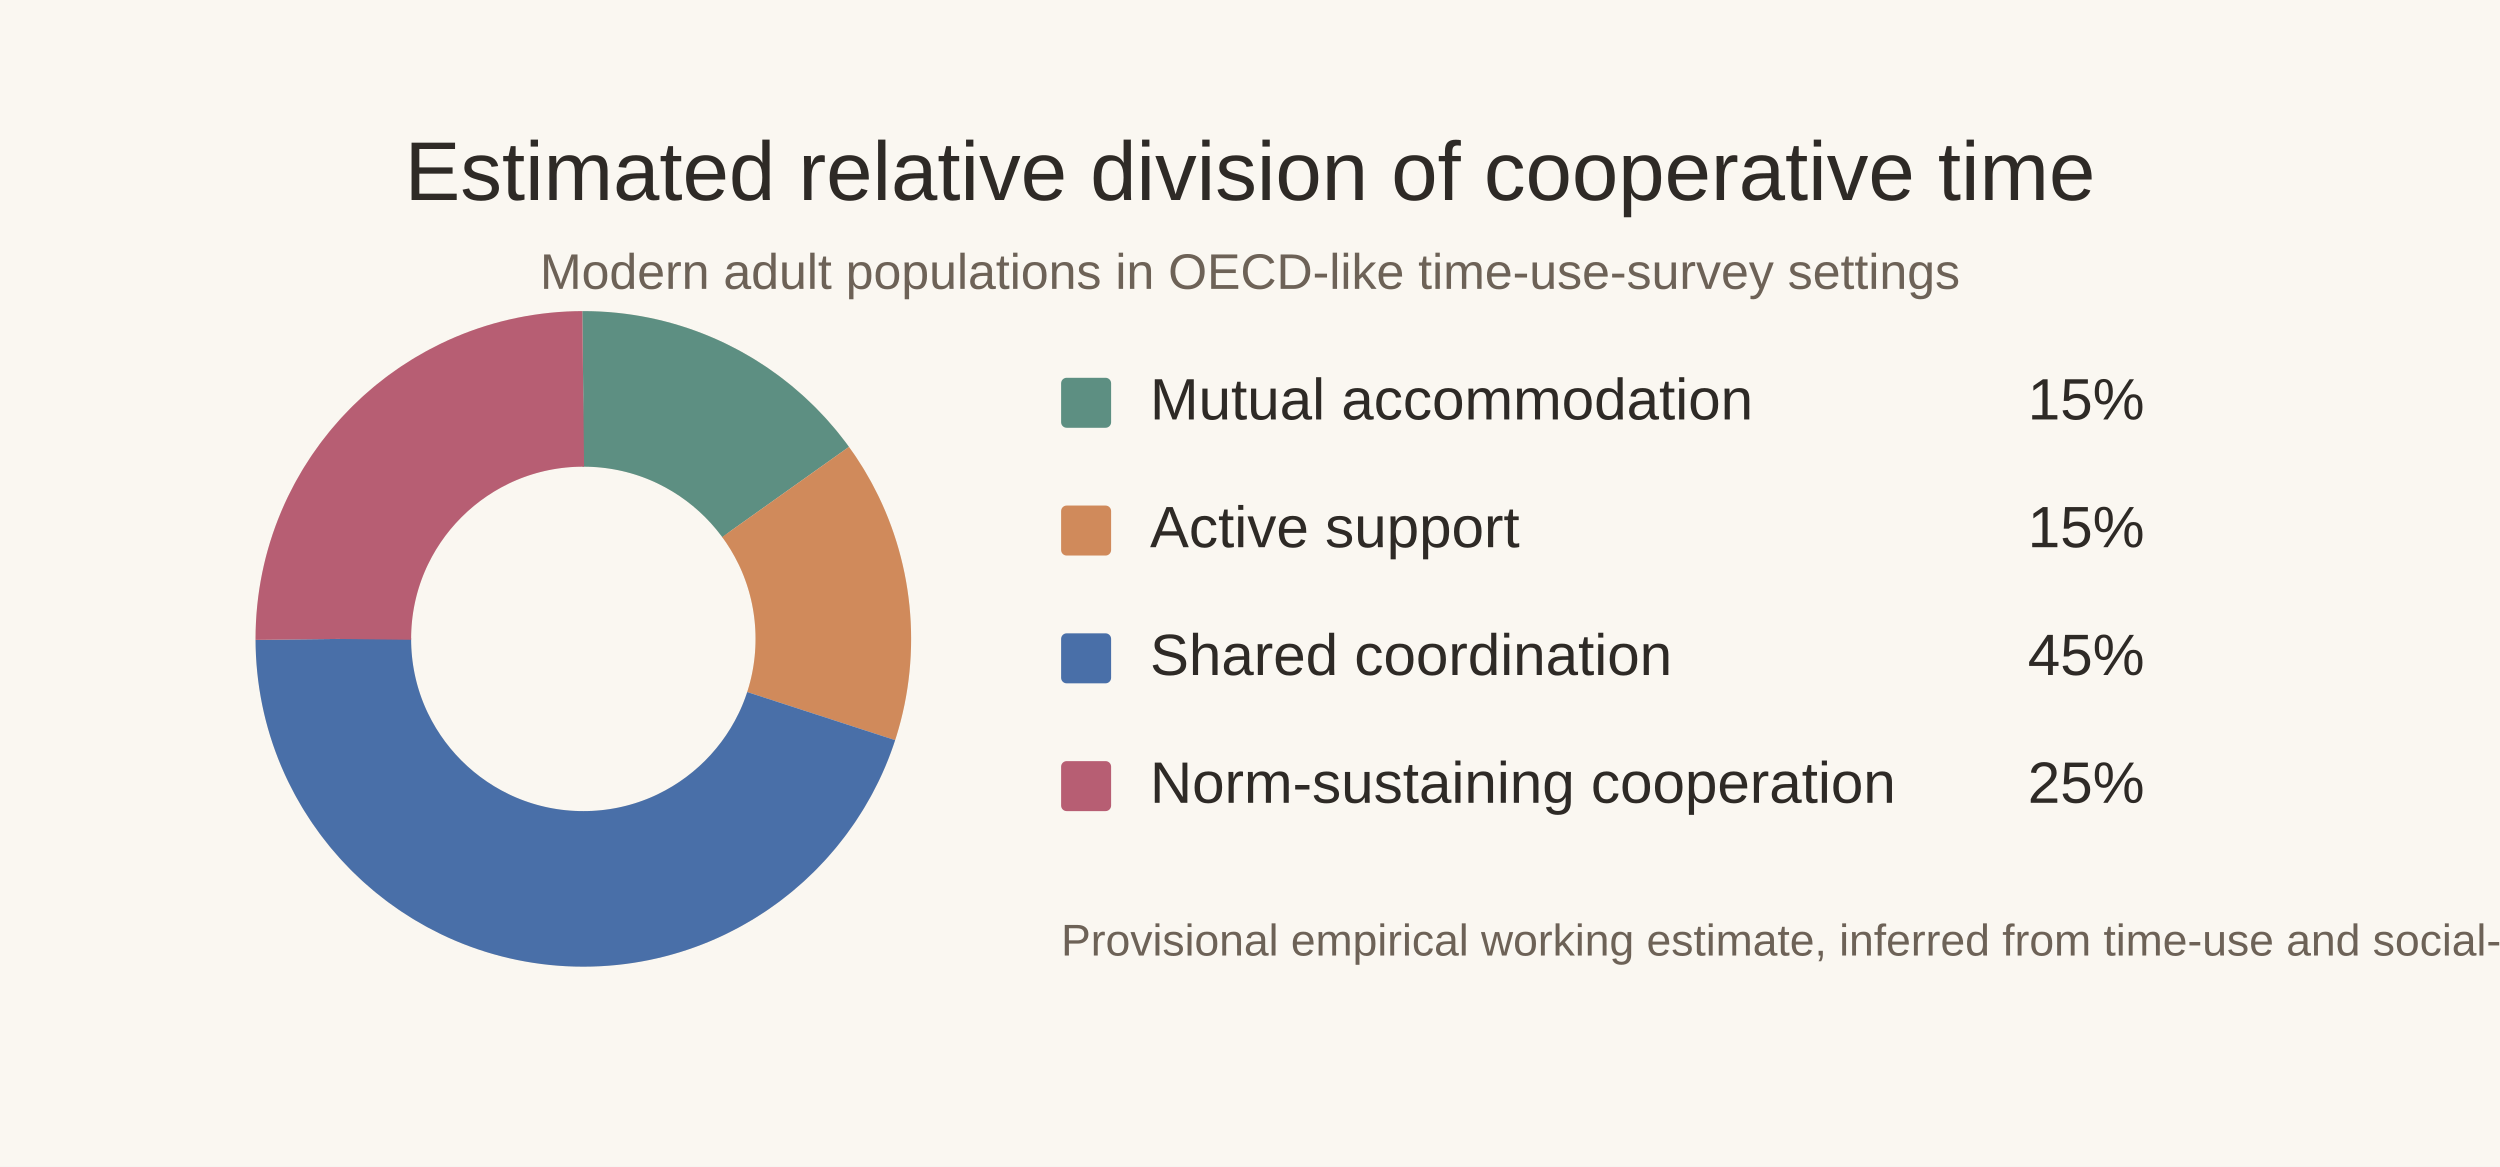
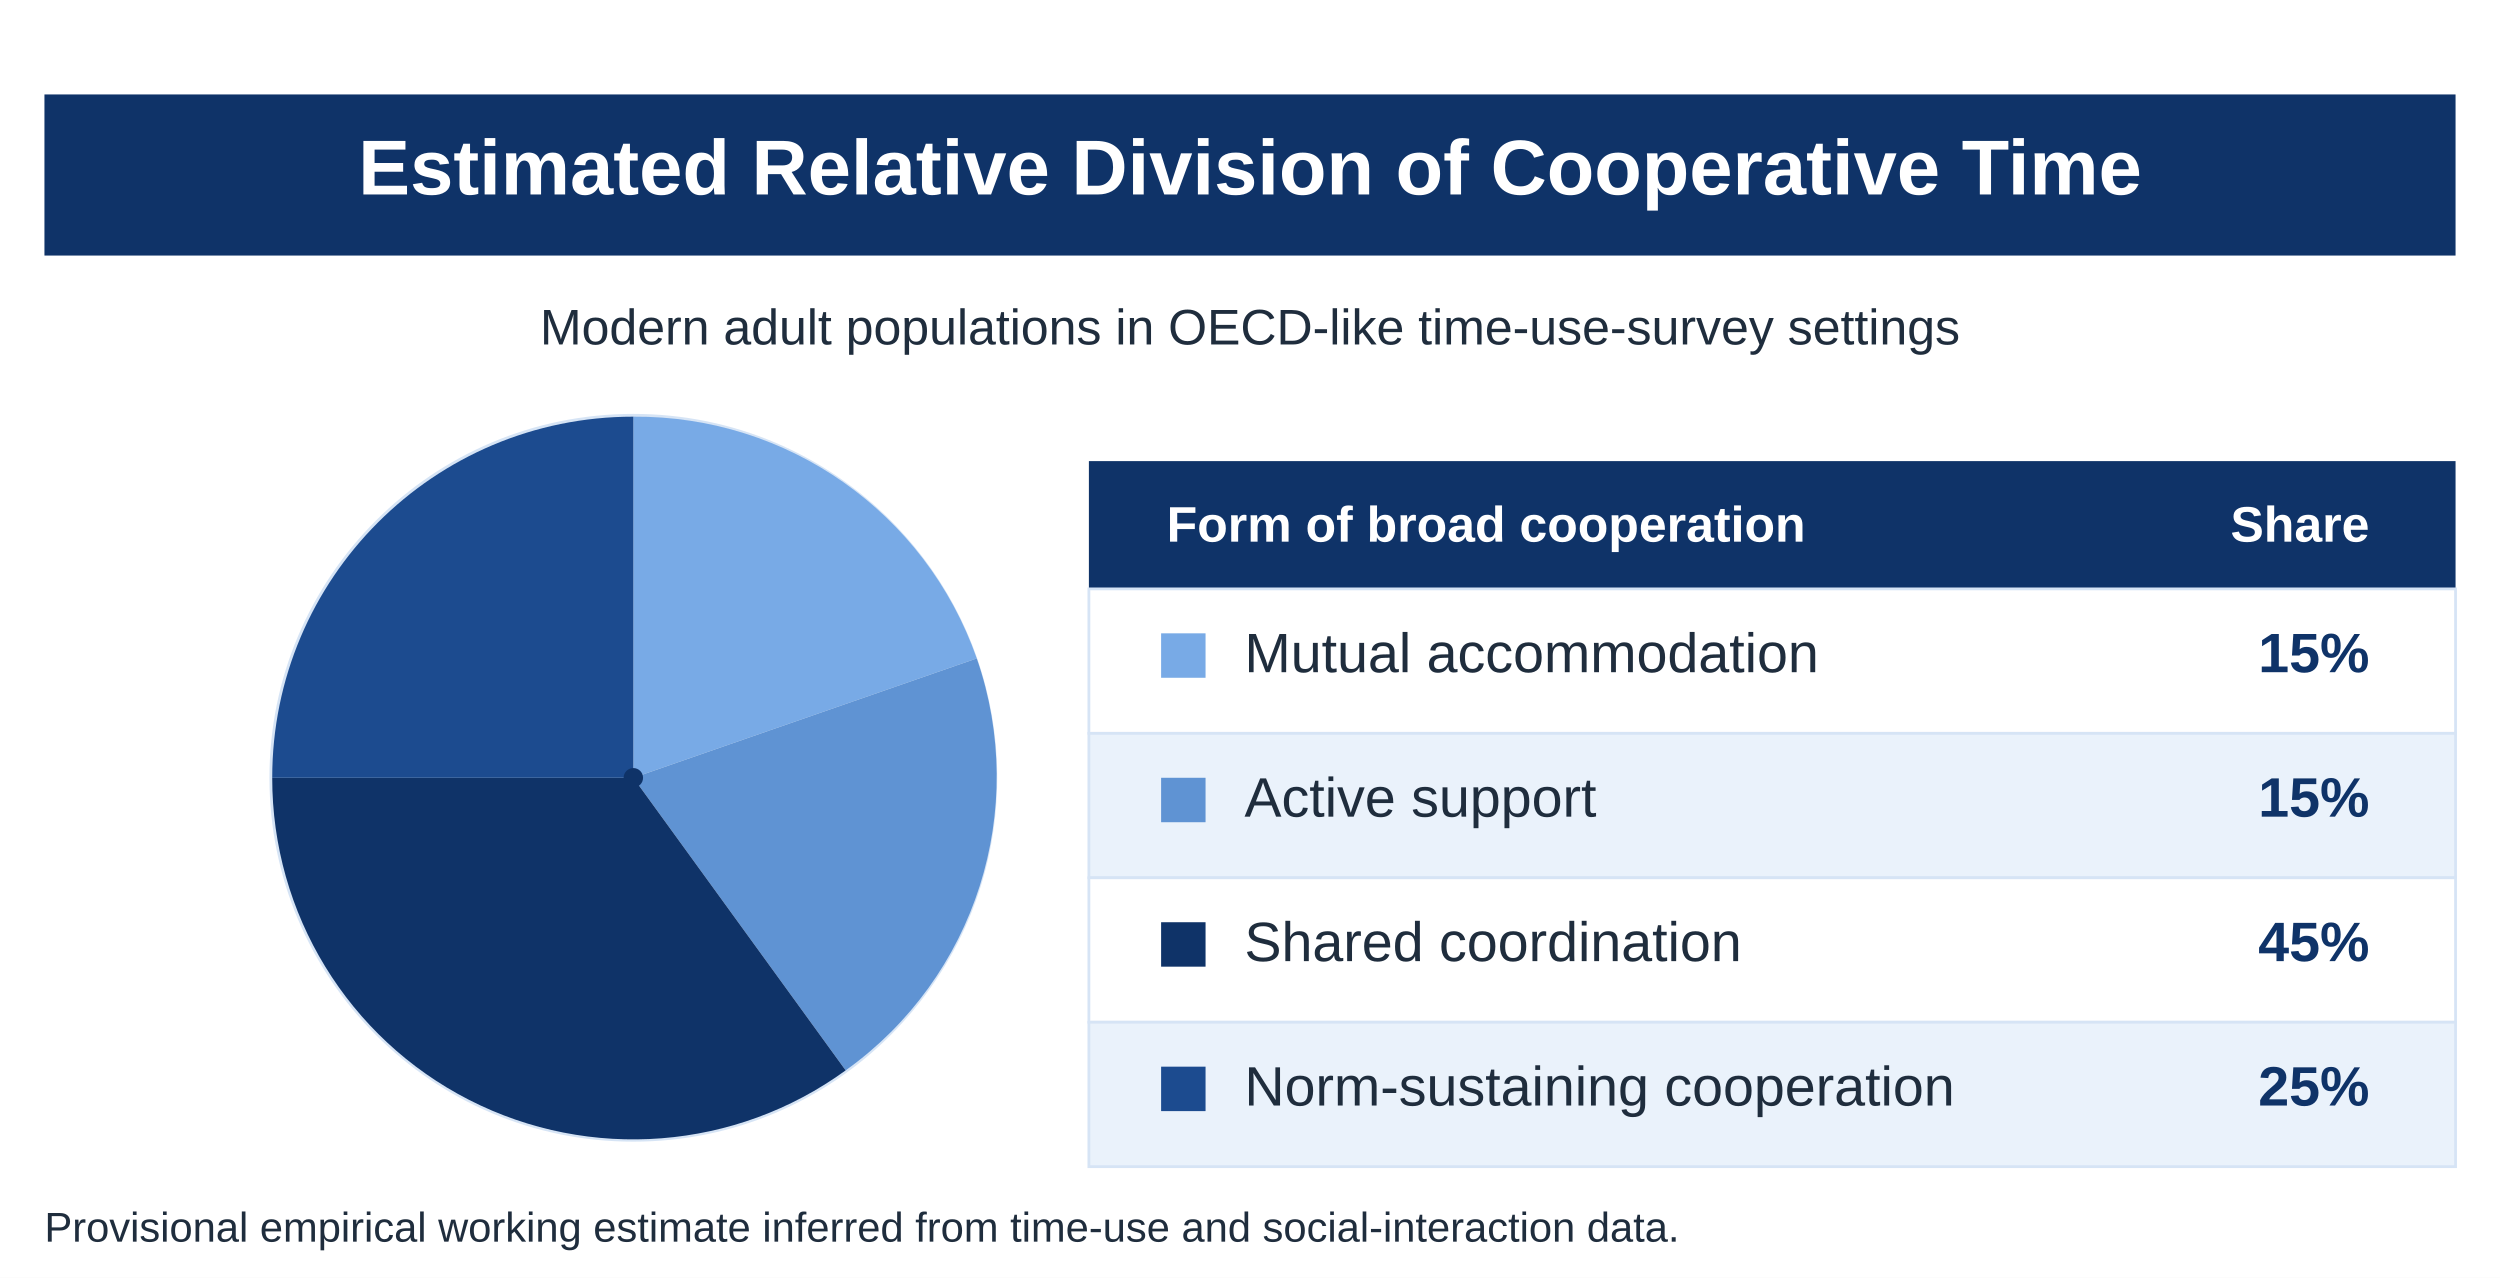
- <svg xmlns="http://www.w3.org/2000/svg" width="900" height="420" viewBox="0 0 900 420" fill="none" role="img" aria-labelledby="title desc">
-   <rect width="900" height="420" fill="#FAF7F1" />
-   <circle cx="210" cy="230" r="90" fill="none" stroke="#E8E1D4" stroke-width="56" />
-   <g transform="rotate(-90 210 230)">
-     <circle cx="210" cy="230" r="90" fill="none" stroke="#5D8F82" stroke-width="56" stroke-dasharray="84.82 480.67" stroke-linecap="butt" />
-     <circle cx="210" cy="230" r="90" fill="none" stroke="#D08A5B" stroke-width="56" stroke-dasharray="84.82 480.67" stroke-dashoffset="-84.82" stroke-linecap="butt" />
-     <circle cx="210" cy="230" r="90" fill="none" stroke="#496FA8" stroke-width="56" stroke-dasharray="254.47 311.02" stroke-dashoffset="-169.64" stroke-linecap="butt" />
-     <circle cx="210" cy="230" r="90" fill="none" stroke="#B75E73" stroke-width="56" stroke-dasharray="141.37 424.12" stroke-dashoffset="-424.11" stroke-linecap="butt" />
-   </g>
-   <circle cx="210" cy="230" r="58" fill="#FAF7F1" />
-   <text x="450" y="72" text-anchor="middle" font-family="Arial, sans-serif" font-size="30" fill="#2E2A26">Estimated relative division of cooperative time</text>
-   <text x="450" y="104" text-anchor="middle" font-family="Arial, sans-serif" font-size="18" fill="#6D6257">Modern adult populations in OECD-like time-use-survey settings</text>
-   <rect x="382" y="136" width="18" height="18" rx="2" fill="#5D8F82" />
-   <text x="414" y="151" font-family="Arial, sans-serif" font-size="21" fill="#2E2A26">Mutual accommodation</text>
-   <text x="730" y="151" font-family="Arial, sans-serif" font-size="21" fill="#2E2A26">15%</text>
-   <rect x="382" y="182" width="18" height="18" rx="2" fill="#D08A5B" />
-   <text x="414" y="197" font-family="Arial, sans-serif" font-size="21" fill="#2E2A26">Active support</text>
-   <text x="730" y="197" font-family="Arial, sans-serif" font-size="21" fill="#2E2A26">15%</text>
-   <rect x="382" y="228" width="18" height="18" rx="2" fill="#496FA8" />
-   <text x="414" y="243" font-family="Arial, sans-serif" font-size="21" fill="#2E2A26">Shared coordination</text>
-   <text x="730" y="243" font-family="Arial, sans-serif" font-size="21" fill="#2E2A26">45%</text>
-   <rect x="382" y="274" width="18" height="18" rx="2" fill="#B75E73" />
-   <text x="414" y="289" font-family="Arial, sans-serif" font-size="21" fill="#2E2A26">Norm-sustaining cooperation</text>
-   <text x="730" y="289" font-family="Arial, sans-serif" font-size="21" fill="#2E2A26">25%</text>
-   <text x="382" y="344" font-family="Arial, sans-serif" font-size="16" fill="#6D6257">Provisional empirical working estimate, inferred from time-use and social-interaction data.</text>
+ <svg xmlns="http://www.w3.org/2000/svg" width="900" height="460" viewBox="0 0 900 460" fill="none" role="img" aria-labelledby="title desc">
+   <rect width="900" height="460" fill="#FFFFFF" />
+   <rect x="16" y="34" width="868" height="58" fill="#0F3368" />
+   <text x="450" y="70" text-anchor="middle" font-family="Arial, Helvetica, sans-serif" font-size="28" font-weight="700" fill="#FFFFFF">Estimated Relative Division of Cooperative Time</text>
+   <text x="450" y="124" text-anchor="middle" font-family="Arial, Helvetica, sans-serif" font-size="18" fill="#1F2D3D">Modern adult populations in OECD-like time-use-survey settings</text>
+   <circle cx="228" cy="280" r="130" fill="#EAF2FB" stroke="#D6E4F5" stroke-width="2" />
+   <path d="M228 280 L228 150 A130 130 0 0 1 351.634 237.023 Z" fill="#78AAE6" />
+   <path d="M228 280 L351.634 237.023 A130 130 0 0 1 304.435 385.337 Z" fill="#5F93D3" />
+   <path d="M228 280 L304.435 385.337 A130 130 0 0 1 98 280 Z" fill="#0F3368" />
+   <path d="M228 280 L98 280 A130 130 0 0 1 228 150 Z" fill="#1C4B8F" />
+   <circle cx="228" cy="280" r="3.5" fill="#0F3368" />
+   <rect x="392" y="166" width="492" height="46" fill="#0F3368" />
+   <text x="420" y="195" font-family="Arial, Helvetica, sans-serif" font-size="18" font-weight="700" fill="#FFFFFF">Form of broad cooperation</text>
+   <text x="853" y="195" text-anchor="end" font-family="Arial, Helvetica, sans-serif" font-size="18" font-weight="700" fill="#FFFFFF">Share</text>
+   <rect x="392" y="212" width="492" height="52" fill="#FFFFFF" stroke="#D6E4F5" />
+   <rect x="392" y="264" width="492" height="52" fill="#EAF2FB" stroke="#D6E4F5" />
+   <rect x="392" y="316" width="492" height="52" fill="#FFFFFF" stroke="#D6E4F5" />
+   <rect x="392" y="368" width="492" height="52" fill="#EAF2FB" stroke="#D6E4F5" />
+   <rect x="418" y="228" width="16" height="16" fill="#78AAE6" />
+   <rect x="418" y="280" width="16" height="16" fill="#5F93D3" />
+   <rect x="418" y="332" width="16" height="16" fill="#0F3368" />
+   <rect x="418" y="384" width="16" height="16" fill="#1C4B8F" />
+   <text x="448" y="242" font-family="Arial, Helvetica, sans-serif" font-size="20" fill="#1F2D3D">Mutual accommodation</text>
+   <text x="448" y="294" font-family="Arial, Helvetica, sans-serif" font-size="20" fill="#1F2D3D">Active support</text>
+   <text x="448" y="346" font-family="Arial, Helvetica, sans-serif" font-size="20" fill="#1F2D3D">Shared coordination</text>
+   <text x="448" y="398" font-family="Arial, Helvetica, sans-serif" font-size="20" fill="#1F2D3D">Norm-sustaining cooperation</text>
+   <text x="853" y="242" text-anchor="end" font-family="Arial, Helvetica, sans-serif" font-size="20" font-weight="700" fill="#0F3368">15%</text>
+   <text x="853" y="294" text-anchor="end" font-family="Arial, Helvetica, sans-serif" font-size="20" font-weight="700" fill="#0F3368">15%</text>
+   <text x="853" y="346" text-anchor="end" font-family="Arial, Helvetica, sans-serif" font-size="20" font-weight="700" fill="#0F3368">45%</text>
+   <text x="853" y="398" text-anchor="end" font-family="Arial, Helvetica, sans-serif" font-size="20" font-weight="700" fill="#0F3368">25%</text>
+   <text x="16" y="447" font-family="Arial, Helvetica, sans-serif" font-size="15" fill="#1F2D3D">Provisional empirical working estimate inferred from time-use and social-interaction data.</text>
</svg>
